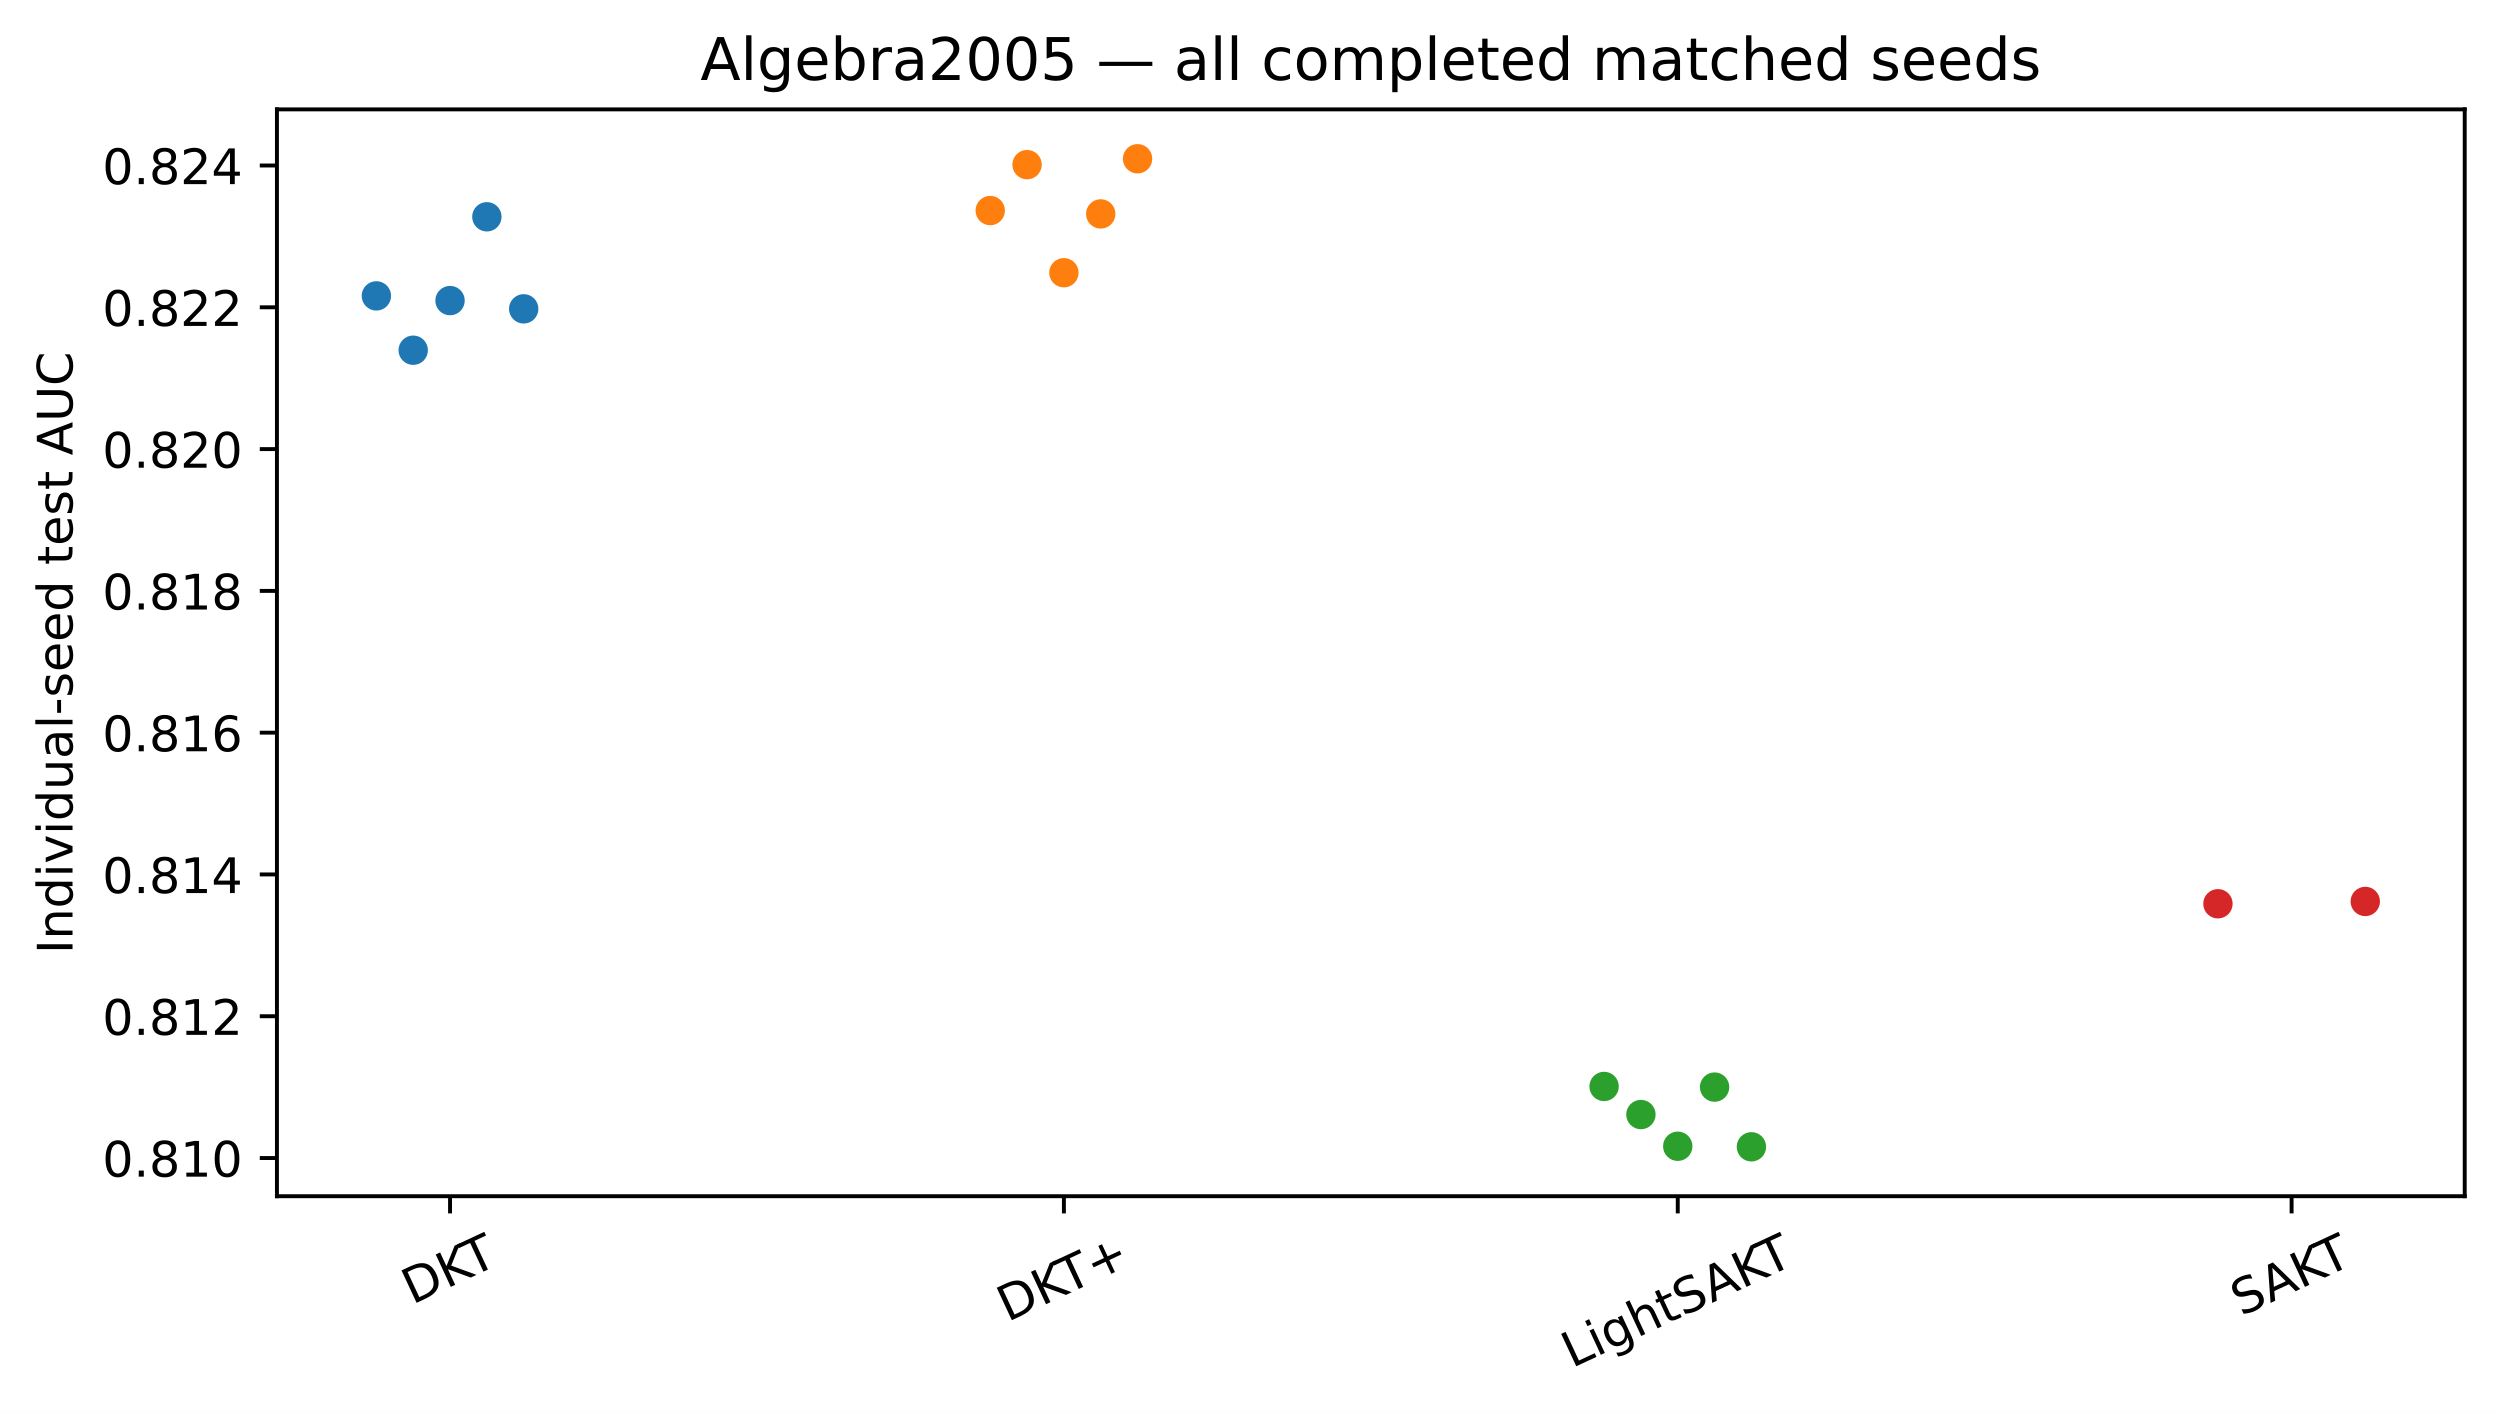
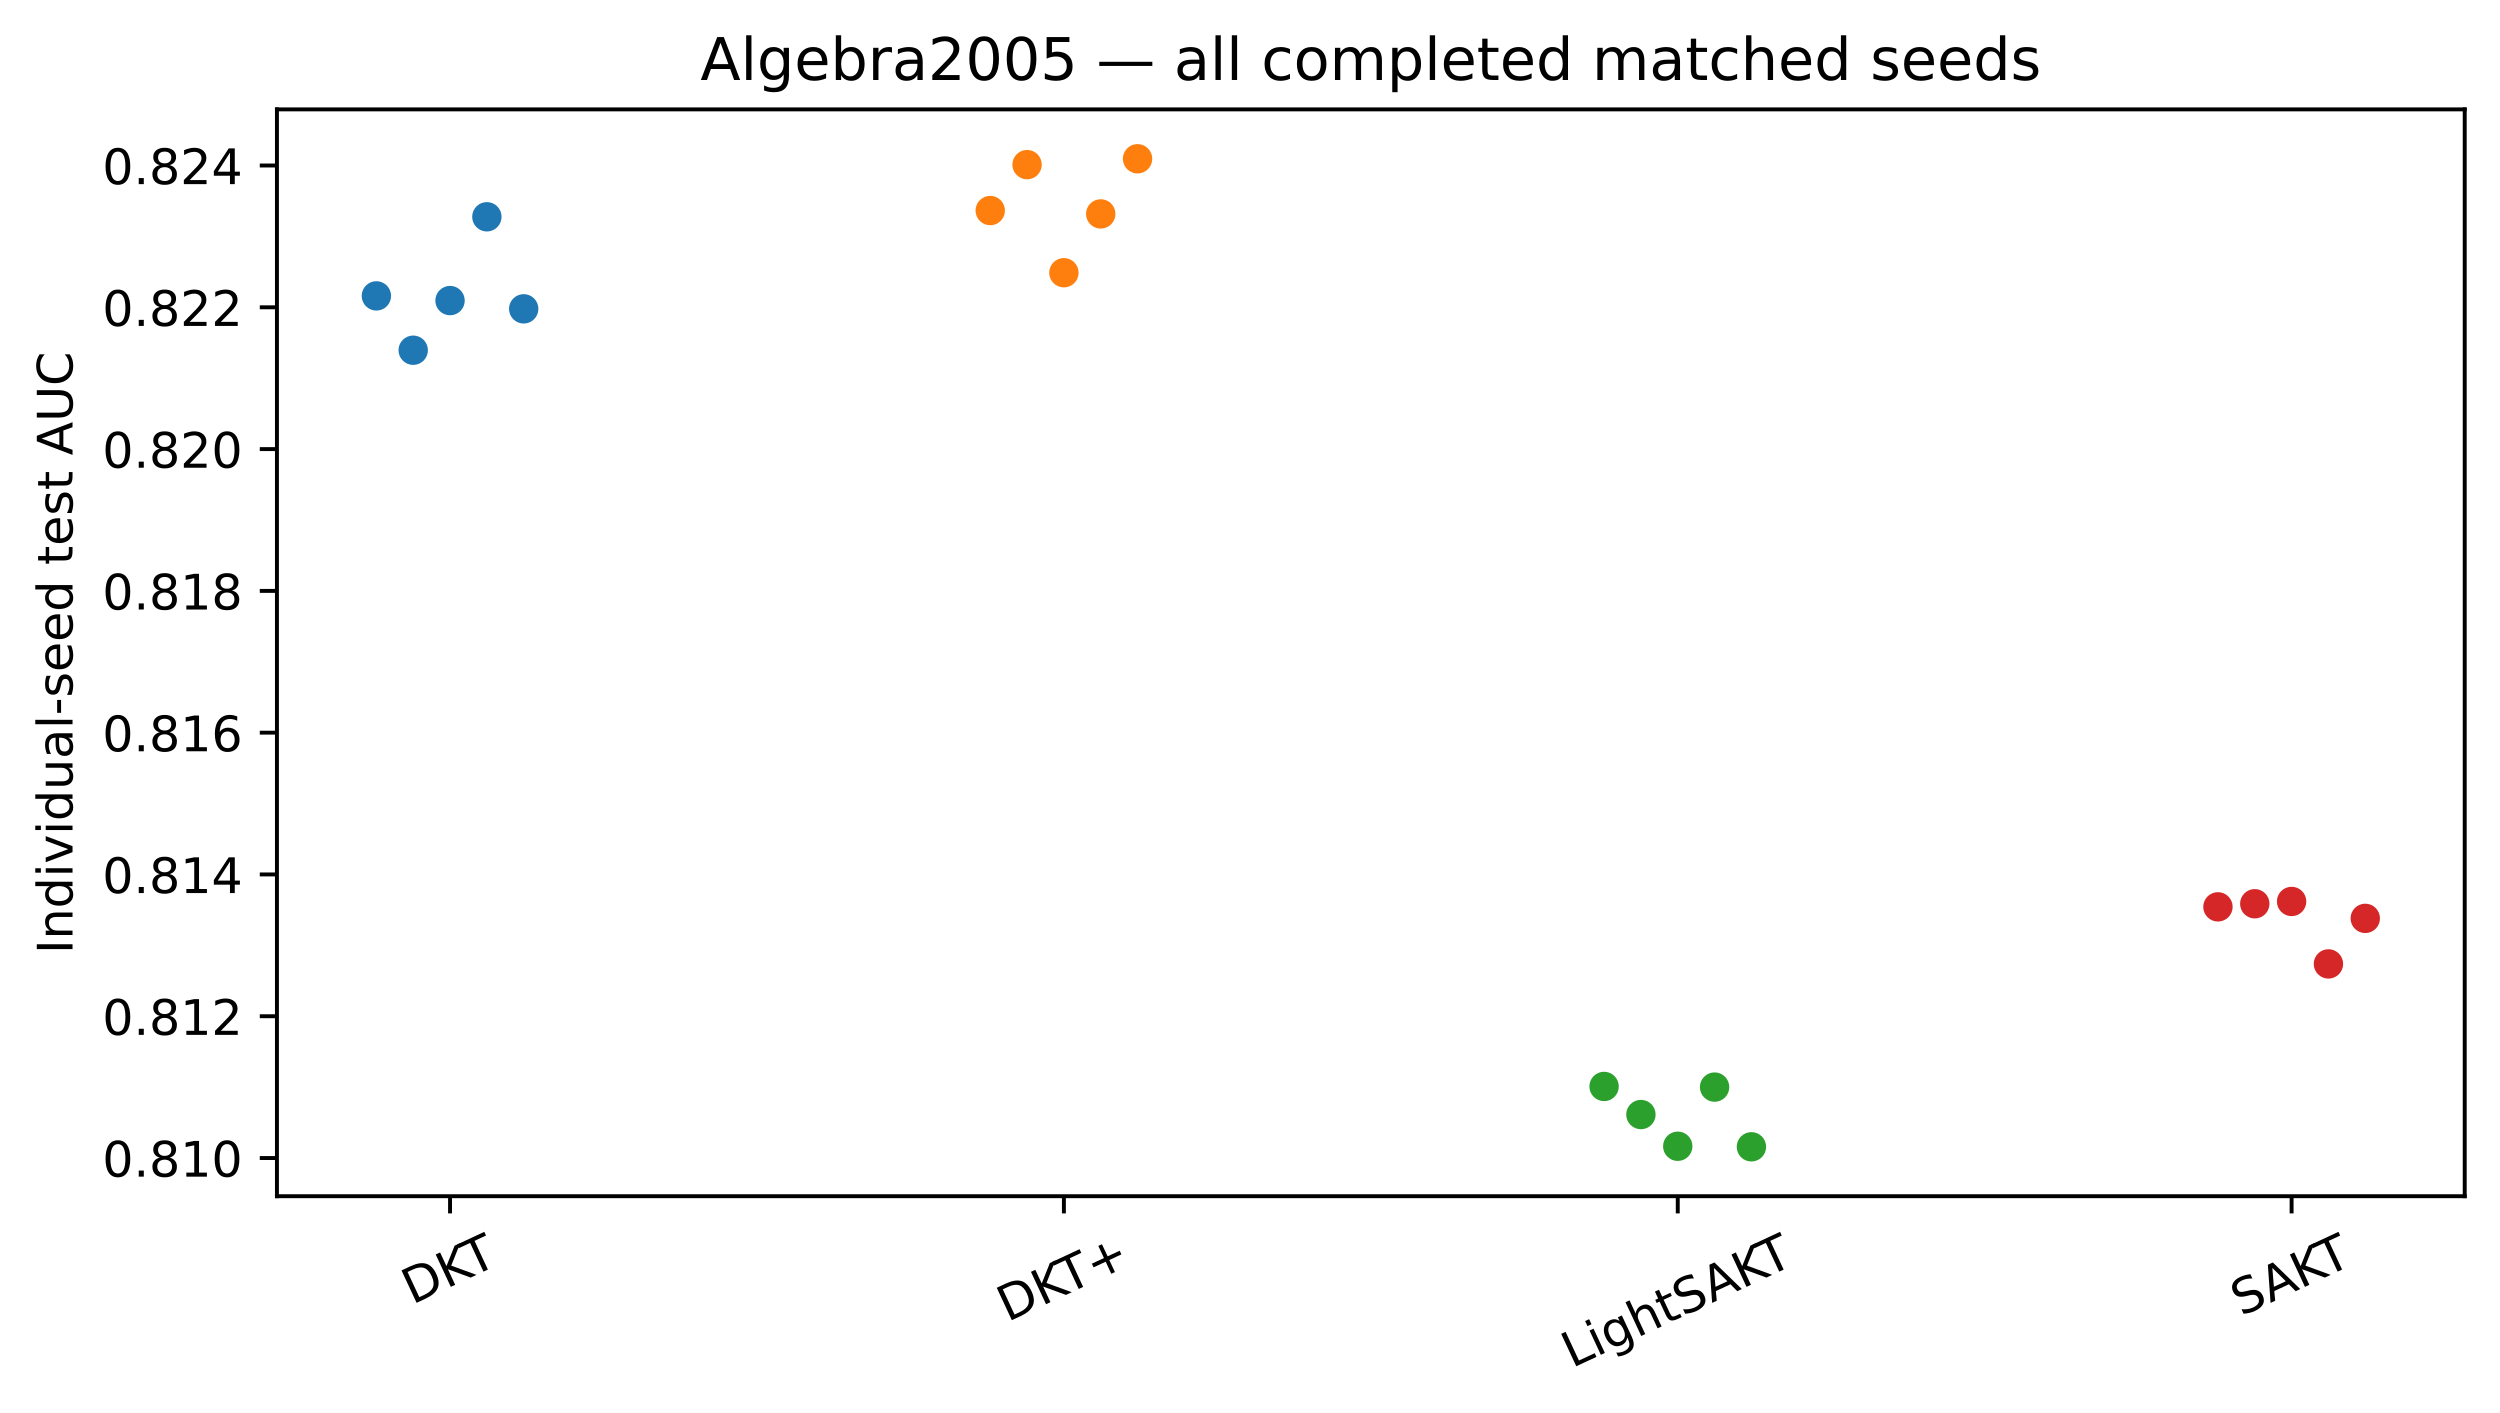
<svg xmlns="http://www.w3.org/2000/svg" xmlns:xlink="http://www.w3.org/1999/xlink" width="510.106pt" height="288.275pt" viewBox="0 0 510.106 288.275" version="1.1">
  <defs>
    <style type="text/css">*{stroke-linejoin: round; stroke-linecap: butt}</style>
  </defs>
  <g id="figure_1">
    <g id="patch_1">
      <path d="M 0 288.275  L 510.106 288.275  L 510.106 0  L 0 0  z " style="fill: #ffffff" />
    </g>
    <g id="axes_1">
      <g id="patch_2">
        <path d="M 56.506 244.078  L 502.906 244.078  L 502.906 22.318  L 56.506 22.318  z " style="fill: #ffffff" />
      </g>
      <g id="PathCollection_1">
        <defs>
-           <path id="m34c032e72f" d="M 0 2.5  C 0.663 2.5 1.299 2.237 1.768 1.768  C 2.237 1.299 2.5 0.663 2.5 0  C 2.5 -0.663 2.237 -1.299 1.768 -1.768  C 1.299 -2.237 0.663 -2.5 0 -2.5  C -0.663 -2.5 -1.299 -2.237 -1.768 -1.768  C -2.237 -1.299 -2.5 -0.663 -2.5 0  C -2.5 0.663 -2.237 1.299 -1.768 1.768  C -1.299 2.237 -0.663 2.5 0 2.5  z " style="stroke: #1f77b4" />
+           <path id="md6fa65ac0e" d="M 0 2.5  C 0.663 2.5 1.299 2.237 1.768 1.768  C 2.237 1.299 2.5 0.663 2.5 0  C 2.5 -0.663 2.237 -1.299 1.768 -1.768  C 1.299 -2.237 0.663 -2.5 0 -2.5  C -0.663 -2.5 -1.299 -2.237 -1.768 -1.768  C -2.237 -1.299 -2.5 -0.663 -2.5 0  C -2.5 0.663 -2.237 1.299 -1.768 1.768  C -1.299 2.237 -0.663 2.5 0 2.5  z " style="stroke: #1f77b4" />
        </defs>
-         <g clip-path="url(#pa98a4586c9)">
-           <use xlink:href="#m34c032e72f" x="76.797" y="60.375" style="fill: #1f77b4; stroke: #1f77b4" />
-           <use xlink:href="#m34c032e72f" x="84.312" y="71.46" style="fill: #1f77b4; stroke: #1f77b4" />
-           <use xlink:href="#m34c032e72f" x="91.827" y="61.332" style="fill: #1f77b4; stroke: #1f77b4" />
-           <use xlink:href="#m34c032e72f" x="99.343" y="44.235" style="fill: #1f77b4; stroke: #1f77b4" />
-           <use xlink:href="#m34c032e72f" x="106.858" y="63.017" style="fill: #1f77b4; stroke: #1f77b4" />
+         <g clip-path="url(#p567d2ce80c)">
+           <use xlink:href="#md6fa65ac0e" x="76.797" y="60.375" style="fill: #1f77b4; stroke: #1f77b4" />
+           <use xlink:href="#md6fa65ac0e" x="84.312" y="71.46" style="fill: #1f77b4; stroke: #1f77b4" />
+           <use xlink:href="#md6fa65ac0e" x="91.827" y="61.332" style="fill: #1f77b4; stroke: #1f77b4" />
+           <use xlink:href="#md6fa65ac0e" x="99.343" y="44.235" style="fill: #1f77b4; stroke: #1f77b4" />
+           <use xlink:href="#md6fa65ac0e" x="106.858" y="63.017" style="fill: #1f77b4; stroke: #1f77b4" />
        </g>
      </g>
      <g id="PathCollection_2">
        <defs>
-           <path id="m399b9d3609" d="M 0 2.5  C 0.663 2.5 1.299 2.237 1.768 1.768  C 2.237 1.299 2.5 0.663 2.5 0  C 2.5 -0.663 2.237 -1.299 1.768 -1.768  C 1.299 -2.237 0.663 -2.5 0 -2.5  C -0.663 -2.5 -1.299 -2.237 -1.768 -1.768  C -2.237 -1.299 -2.5 -0.663 -2.5 0  C -2.5 0.663 -2.237 1.299 -1.768 1.768  C -1.299 2.237 -0.663 2.5 0 2.5  z " style="stroke: #ff7f0e" />
+           <path id="m426bc34696" d="M 0 2.5  C 0.663 2.5 1.299 2.237 1.768 1.768  C 2.237 1.299 2.5 0.663 2.5 0  C 2.5 -0.663 2.237 -1.299 1.768 -1.768  C 1.299 -2.237 0.663 -2.5 0 -2.5  C -0.663 -2.5 -1.299 -2.237 -1.768 -1.768  C -2.237 -1.299 -2.5 -0.663 -2.5 0  C -2.5 0.663 -2.237 1.299 -1.768 1.768  C -1.299 2.237 -0.663 2.5 0 2.5  z " style="stroke: #ff7f0e" />
        </defs>
-         <g clip-path="url(#pa98a4586c9)">
-           <use xlink:href="#m399b9d3609" x="202.05" y="42.962" style="fill: #ff7f0e; stroke: #ff7f0e" />
-           <use xlink:href="#m399b9d3609" x="209.565" y="33.592" style="fill: #ff7f0e; stroke: #ff7f0e" />
-           <use xlink:href="#m399b9d3609" x="217.08" y="55.647" style="fill: #ff7f0e; stroke: #ff7f0e" />
-           <use xlink:href="#m399b9d3609" x="224.595" y="43.647" style="fill: #ff7f0e; stroke: #ff7f0e" />
-           <use xlink:href="#m399b9d3609" x="232.11" y="32.398" style="fill: #ff7f0e; stroke: #ff7f0e" />
+         <g clip-path="url(#p567d2ce80c)">
+           <use xlink:href="#m426bc34696" x="202.05" y="42.962" style="fill: #ff7f0e; stroke: #ff7f0e" />
+           <use xlink:href="#m426bc34696" x="209.565" y="33.592" style="fill: #ff7f0e; stroke: #ff7f0e" />
+           <use xlink:href="#m426bc34696" x="217.08" y="55.647" style="fill: #ff7f0e; stroke: #ff7f0e" />
+           <use xlink:href="#m426bc34696" x="224.595" y="43.647" style="fill: #ff7f0e; stroke: #ff7f0e" />
+           <use xlink:href="#m426bc34696" x="232.11" y="32.398" style="fill: #ff7f0e; stroke: #ff7f0e" />
        </g>
      </g>
      <g id="PathCollection_3">
        <defs>
-           <path id="me9ef81d701" d="M 0 2.5  C 0.663 2.5 1.299 2.237 1.768 1.768  C 2.237 1.299 2.5 0.663 2.5 0  C 2.5 -0.663 2.237 -1.299 1.768 -1.768  C 1.299 -2.237 0.663 -2.5 0 -2.5  C -0.663 -2.5 -1.299 -2.237 -1.768 -1.768  C -2.237 -1.299 -2.5 -0.663 -2.5 0  C -2.5 0.663 -2.237 1.299 -1.768 1.768  C -1.299 2.237 -0.663 2.5 0 2.5  z " style="stroke: #2ca02c" />
+           <path id="m35fee0a501" d="M 0 2.5  C 0.663 2.5 1.299 2.237 1.768 1.768  C 2.237 1.299 2.5 0.663 2.5 0  C 2.5 -0.663 2.237 -1.299 1.768 -1.768  C 1.299 -2.237 0.663 -2.5 0 -2.5  C -0.663 -2.5 -1.299 -2.237 -1.768 -1.768  C -2.237 -1.299 -2.5 -0.663 -2.5 0  C -2.5 0.663 -2.237 1.299 -1.768 1.768  C -1.299 2.237 -0.663 2.5 0 2.5  z " style="stroke: #2ca02c" />
        </defs>
-         <g clip-path="url(#pa98a4586c9)">
-           <use xlink:href="#me9ef81d701" x="327.302" y="221.683" style="fill: #2ca02c; stroke: #2ca02c" />
-           <use xlink:href="#me9ef81d701" x="334.817" y="227.414" style="fill: #2ca02c; stroke: #2ca02c" />
-           <use xlink:href="#me9ef81d701" x="342.333" y="233.885" style="fill: #2ca02c; stroke: #2ca02c" />
-           <use xlink:href="#me9ef81d701" x="349.848" y="221.814" style="fill: #2ca02c; stroke: #2ca02c" />
-           <use xlink:href="#me9ef81d701" x="357.363" y="233.998" style="fill: #2ca02c; stroke: #2ca02c" />
+         <g clip-path="url(#p567d2ce80c)">
+           <use xlink:href="#m35fee0a501" x="327.302" y="221.683" style="fill: #2ca02c; stroke: #2ca02c" />
+           <use xlink:href="#m35fee0a501" x="334.817" y="227.414" style="fill: #2ca02c; stroke: #2ca02c" />
+           <use xlink:href="#m35fee0a501" x="342.333" y="233.885" style="fill: #2ca02c; stroke: #2ca02c" />
+           <use xlink:href="#m35fee0a501" x="349.848" y="221.814" style="fill: #2ca02c; stroke: #2ca02c" />
+           <use xlink:href="#m35fee0a501" x="357.363" y="233.998" style="fill: #2ca02c; stroke: #2ca02c" />
        </g>
      </g>
      <g id="PathCollection_4">
        <defs>
-           <path id="mb6296ef72a" d="M 0 2.5  C 0.663 2.5 1.299 2.237 1.768 1.768  C 2.237 1.299 2.5 0.663 2.5 0  C 2.5 -0.663 2.237 -1.299 1.768 -1.768  C 1.299 -2.237 0.663 -2.5 0 -2.5  C -0.663 -2.5 -1.299 -2.237 -1.768 -1.768  C -2.237 -1.299 -2.5 -0.663 -2.5 0  C -2.5 0.663 -2.237 1.299 -1.768 1.768  C -1.299 2.237 -0.663 2.5 0 2.5  z " style="stroke: #d62728" />
+           <path id="m5d1e0ce146" d="M 0 2.5  C 0.663 2.5 1.299 2.237 1.768 1.768  C 2.237 1.299 2.5 0.663 2.5 0  C 2.5 -0.663 2.237 -1.299 1.768 -1.768  C 1.299 -2.237 0.663 -2.5 0 -2.5  C -0.663 -2.5 -1.299 -2.237 -1.768 -1.768  C -2.237 -1.299 -2.5 -0.663 -2.5 0  C -2.5 0.663 -2.237 1.299 -1.768 1.768  C -1.299 2.237 -0.663 2.5 0 2.5  z " style="stroke: #d62728" />
        </defs>
-         <g clip-path="url(#pa98a4586c9)">
-           <use xlink:href="#mb6296ef72a" x="452.555" y="184.405" style="fill: #d62728; stroke: #d62728" />
-           <use xlink:href="#mb6296ef72a" x="482.615" y="183.935" style="fill: #d62728; stroke: #d62728" />
+         <g clip-path="url(#p567d2ce80c)">
+           <use xlink:href="#m5d1e0ce146" x="452.555" y="185.037" style="fill: #d62728; stroke: #d62728" />
+           <use xlink:href="#m5d1e0ce146" x="460.07" y="184.405" style="fill: #d62728; stroke: #d62728" />
+           <use xlink:href="#m5d1e0ce146" x="467.585" y="183.935" style="fill: #d62728; stroke: #d62728" />
+           <use xlink:href="#m5d1e0ce146" x="475.1" y="196.679" style="fill: #d62728; stroke: #d62728" />
+           <use xlink:href="#m5d1e0ce146" x="482.615" y="187.387" style="fill: #d62728; stroke: #d62728" />
        </g>
      </g>
      <g id="matplotlib.axis_1">
        <g id="xtick_1">
          <g id="line2d_1">
            <defs>
-               <path id="m11ee3480b4" d="M 0 0  L 0 3.5  " style="stroke: #000000; stroke-width: 0.8" />
+               <path id="m3669aa41d5" d="M 0 0  L 0 3.5  " style="stroke: #000000; stroke-width: 0.8" />
            </defs>
            <g>
-               <use xlink:href="#m11ee3480b4" x="91.827" y="244.078" style="stroke: #000000; stroke-width: 0.8" />
+               <use xlink:href="#m3669aa41d5" x="91.827" y="244.078" style="stroke: #000000; stroke-width: 0.8" />
            </g>
          </g>
          <g id="text_1">
            <g transform="translate(84.11606 266.244) rotate(-25) scale(0.1 -0.1)">
              <defs>
                <path id="DejaVuSans-44" d="M 1259 4147  L 1259 519  L 2022 519  Q 2988 519 3436 956  Q 3884 1394 3884 2338  Q 3884 3275 3436 3711  Q 2988 4147 2022 4147  L 1259 4147  z M 628 4666  L 1925 4666  Q 3281 4666 3915 4102  Q 4550 3538 4550 2338  Q 4550 1131 3912 565  Q 3275 0 1925 0  L 628 0  L 628 4666  z " transform="scale(0.015625)" />
                <path id="DejaVuSans-4b" d="M 628 4666  L 1259 4666  L 1259 2694  L 3353 4666  L 4166 4666  L 1850 2491  L 4331 0  L 3500 0  L 1259 2247  L 1259 0  L 628 0  L 628 4666  z " transform="scale(0.015625)" />
                <path id="DejaVuSans-54" d="M -19 4666  L 3928 4666  L 3928 4134  L 2272 4134  L 2272 0  L 1638 0  L 1638 4134  L -19 4134  L -19 4666  z " transform="scale(0.015625)" />
              </defs>
              <use xlink:href="#DejaVuSans-44" />
              <use xlink:href="#DejaVuSans-4b" x="77.002" />
              <use xlink:href="#DejaVuSans-54" x="134.828" />
            </g>
          </g>
        </g>
        <g id="xtick_2">
          <g id="line2d_2">
            <g>
-               <use xlink:href="#m11ee3480b4" x="217.08" y="244.078" style="stroke: #000000; stroke-width: 0.8" />
+               <use xlink:href="#m3669aa41d5" x="217.08" y="244.078" style="stroke: #000000; stroke-width: 0.8" />
            </g>
          </g>
          <g id="text_2">
            <g transform="translate(205.5713 269.7854) rotate(-25) scale(0.1 -0.1)">
              <defs>
                <path id="DejaVuSans-2b" d="M 2944 4013  L 2944 2272  L 4684 2272  L 4684 1741  L 2944 1741  L 2944 0  L 2419 0  L 2419 1741  L 678 1741  L 678 2272  L 2419 2272  L 2419 4013  L 2944 4013  z " transform="scale(0.015625)" />
              </defs>
              <use xlink:href="#DejaVuSans-44" />
              <use xlink:href="#DejaVuSans-4b" x="77.002" />
              <use xlink:href="#DejaVuSans-54" x="134.828" />
              <use xlink:href="#DejaVuSans-2b" x="195.912" />
            </g>
          </g>
        </g>
        <g id="xtick_3">
          <g id="line2d_3">
            <g>
-               <use xlink:href="#m11ee3480b4" x="342.333" y="244.078" style="stroke: #000000; stroke-width: 0.8" />
+               <use xlink:href="#m3669aa41d5" x="342.333" y="244.078" style="stroke: #000000; stroke-width: 0.8" />
            </g>
          </g>
          <g id="text_3">
            <g transform="translate(320.7397 279.19) rotate(-25) scale(0.1 -0.1)">
              <defs>
                <path id="DejaVuSans-4c" d="M 628 4666  L 1259 4666  L 1259 531  L 3531 531  L 3531 0  L 628 0  L 628 4666  z " transform="scale(0.015625)" />
                <path id="DejaVuSans-69" d="M 603 3500  L 1178 3500  L 1178 0  L 603 0  L 603 3500  z M 603 4863  L 1178 4863  L 1178 4134  L 603 4134  L 603 4863  z " transform="scale(0.015625)" />
                <path id="DejaVuSans-67" d="M 2906 1791  Q 2906 2416 2648 2759  Q 2391 3103 1925 3103  Q 1463 3103 1205 2759  Q 947 2416 947 1791  Q 947 1169 1205 825  Q 1463 481 1925 481  Q 2391 481 2648 825  Q 2906 1169 2906 1791  z M 3481 434  Q 3481 -459 3084 -895  Q 2688 -1331 1869 -1331  Q 1566 -1331 1297 -1286  Q 1028 -1241 775 -1147  L 775 -588  Q 1028 -725 1275 -790  Q 1522 -856 1778 -856  Q 2344 -856 2625 -561  Q 2906 -266 2906 331  L 2906 616  Q 2728 306 2450 153  Q 2172 0 1784 0  Q 1141 0 747 490  Q 353 981 353 1791  Q 353 2603 747 3093  Q 1141 3584 1784 3584  Q 2172 3584 2450 3431  Q 2728 3278 2906 2969  L 2906 3500  L 3481 3500  L 3481 434  z " transform="scale(0.015625)" />
                <path id="DejaVuSans-68" d="M 3513 2113  L 3513 0  L 2938 0  L 2938 2094  Q 2938 2591 2744 2837  Q 2550 3084 2163 3084  Q 1697 3084 1428 2787  Q 1159 2491 1159 1978  L 1159 0  L 581 0  L 581 4863  L 1159 4863  L 1159 2956  Q 1366 3272 1645 3428  Q 1925 3584 2291 3584  Q 2894 3584 3203 3211  Q 3513 2838 3513 2113  z " transform="scale(0.015625)" />
                <path id="DejaVuSans-74" d="M 1172 4494  L 1172 3500  L 2356 3500  L 2356 3053  L 1172 3053  L 1172 1153  Q 1172 725 1289 603  Q 1406 481 1766 481  L 2356 481  L 2356 0  L 1766 0  Q 1100 0 847 248  Q 594 497 594 1153  L 594 3053  L 172 3053  L 172 3500  L 594 3500  L 594 4494  L 1172 4494  z " transform="scale(0.015625)" />
                <path id="DejaVuSans-53" d="M 3425 4513  L 3425 3897  Q 3066 4069 2747 4153  Q 2428 4238 2131 4238  Q 1616 4238 1336 4038  Q 1056 3838 1056 3469  Q 1056 3159 1242 3001  Q 1428 2844 1947 2747  L 2328 2669  Q 3034 2534 3370 2195  Q 3706 1856 3706 1288  Q 3706 609 3251 259  Q 2797 -91 1919 -91  Q 1588 -91 1214 -16  Q 841 59 441 206  L 441 856  Q 825 641 1194 531  Q 1563 422 1919 422  Q 2459 422 2753 634  Q 3047 847 3047 1241  Q 3047 1584 2836 1778  Q 2625 1972 2144 2069  L 1759 2144  Q 1053 2284 737 2584  Q 422 2884 422 3419  Q 422 4038 858 4394  Q 1294 4750 2059 4750  Q 2388 4750 2728 4690  Q 3069 4631 3425 4513  z " transform="scale(0.015625)" />
                <path id="DejaVuSans-41" d="M 2188 4044  L 1331 1722  L 3047 1722  L 2188 4044  z M 1831 4666  L 2547 4666  L 4325 0  L 3669 0  L 3244 1197  L 1141 1197  L 716 0  L 50 0  L 1831 4666  z " transform="scale(0.015625)" />
              </defs>
              <use xlink:href="#DejaVuSans-4c" />
              <use xlink:href="#DejaVuSans-69" x="55.713" />
              <use xlink:href="#DejaVuSans-67" x="83.496" />
              <use xlink:href="#DejaVuSans-68" x="146.973" />
              <use xlink:href="#DejaVuSans-74" x="210.352" />
              <use xlink:href="#DejaVuSans-53" x="249.561" />
              <use xlink:href="#DejaVuSans-41" x="314.912" />
              <use xlink:href="#DejaVuSans-4b" x="383.32" />
              <use xlink:href="#DejaVuSans-54" x="441.146" />
            </g>
          </g>
        </g>
        <g id="xtick_4">
          <g id="line2d_4">
            <g>
-               <use xlink:href="#m11ee3480b4" x="467.585" y="244.078" style="stroke: #000000; stroke-width: 0.8" />
+               <use xlink:href="#m3669aa41d5" x="467.585" y="244.078" style="stroke: #000000; stroke-width: 0.8" />
            </g>
          </g>
          <g id="text_4">
            <g transform="translate(457.3013 268.643) rotate(-25) scale(0.1 -0.1)">
              <use xlink:href="#DejaVuSans-53" />
              <use xlink:href="#DejaVuSans-41" x="65.352" />
              <use xlink:href="#DejaVuSans-4b" x="133.76" />
              <use xlink:href="#DejaVuSans-54" x="191.586" />
            </g>
          </g>
        </g>
      </g>
      <g id="matplotlib.axis_2">
        <g id="ytick_1">
          <g id="line2d_5">
            <defs>
-               <path id="mee58d97df0" d="M 0 0  L -3.5 0  " style="stroke: #000000; stroke-width: 0.8" />
+               <path id="m4f99e3c742" d="M 0 0  L -3.5 0  " style="stroke: #000000; stroke-width: 0.8" />
            </defs>
            <g>
-               <use xlink:href="#mee58d97df0" x="56.506" y="236.286" style="stroke: #000000; stroke-width: 0.8" />
+               <use xlink:href="#m4f99e3c742" x="56.506" y="236.286" style="stroke: #000000; stroke-width: 0.8" />
            </g>
          </g>
          <g id="text_5">
            <g transform="translate(20.87813 240.0853) scale(0.1 -0.1)">
              <defs>
                <path id="DejaVuSans-30" d="M 2034 4250  Q 1547 4250 1301 3770  Q 1056 3291 1056 2328  Q 1056 1369 1301 889  Q 1547 409 2034 409  Q 2525 409 2770 889  Q 3016 1369 3016 2328  Q 3016 3291 2770 3770  Q 2525 4250 2034 4250  z M 2034 4750  Q 2819 4750 3233 4129  Q 3647 3509 3647 2328  Q 3647 1150 3233 529  Q 2819 -91 2034 -91  Q 1250 -91 836 529  Q 422 1150 422 2328  Q 422 3509 836 4129  Q 1250 4750 2034 4750  z " transform="scale(0.015625)" />
                <path id="DejaVuSans-2e" d="M 684 794  L 1344 794  L 1344 0  L 684 0  L 684 794  z " transform="scale(0.015625)" />
                <path id="DejaVuSans-38" d="M 2034 2216  Q 1584 2216 1326 1975  Q 1069 1734 1069 1313  Q 1069 891 1326 650  Q 1584 409 2034 409  Q 2484 409 2743 651  Q 3003 894 3003 1313  Q 3003 1734 2745 1975  Q 2488 2216 2034 2216  z M 1403 2484  Q 997 2584 770 2862  Q 544 3141 544 3541  Q 544 4100 942 4425  Q 1341 4750 2034 4750  Q 2731 4750 3128 4425  Q 3525 4100 3525 3541  Q 3525 3141 3298 2862  Q 3072 2584 2669 2484  Q 3125 2378 3379 2068  Q 3634 1759 3634 1313  Q 3634 634 3220 271  Q 2806 -91 2034 -91  Q 1263 -91 848 271  Q 434 634 434 1313  Q 434 1759 690 2068  Q 947 2378 1403 2484  z M 1172 3481  Q 1172 3119 1398 2916  Q 1625 2713 2034 2713  Q 2441 2713 2670 2916  Q 2900 3119 2900 3481  Q 2900 3844 2670 4047  Q 2441 4250 2034 4250  Q 1625 4250 1398 4047  Q 1172 3844 1172 3481  z " transform="scale(0.015625)" />
                <path id="DejaVuSans-31" d="M 794 531  L 1825 531  L 1825 4091  L 703 3866  L 703 4441  L 1819 4666  L 2450 4666  L 2450 531  L 3481 531  L 3481 0  L 794 0  L 794 531  z " transform="scale(0.015625)" />
              </defs>
              <use xlink:href="#DejaVuSans-30" />
              <use xlink:href="#DejaVuSans-2e" x="63.623" />
              <use xlink:href="#DejaVuSans-38" x="95.41" />
              <use xlink:href="#DejaVuSans-31" x="159.033" />
              <use xlink:href="#DejaVuSans-30" x="222.656" />
            </g>
          </g>
        </g>
        <g id="ytick_2">
          <g id="line2d_6">
            <g>
-               <use xlink:href="#mee58d97df0" x="56.506" y="207.356" style="stroke: #000000; stroke-width: 0.8" />
+               <use xlink:href="#m4f99e3c742" x="56.506" y="207.356" style="stroke: #000000; stroke-width: 0.8" />
            </g>
          </g>
          <g id="text_6">
            <g transform="translate(20.87813 211.155) scale(0.1 -0.1)">
              <defs>
                <path id="DejaVuSans-32" d="M 1228 531  L 3431 531  L 3431 0  L 469 0  L 469 531  Q 828 903 1448 1529  Q 2069 2156 2228 2338  Q 2531 2678 2651 2914  Q 2772 3150 2772 3378  Q 2772 3750 2511 3984  Q 2250 4219 1831 4219  Q 1534 4219 1204 4116  Q 875 4013 500 3803  L 500 4441  Q 881 4594 1212 4672  Q 1544 4750 1819 4750  Q 2544 4750 2975 4387  Q 3406 4025 3406 3419  Q 3406 3131 3298 2873  Q 3191 2616 2906 2266  Q 2828 2175 2409 1742  Q 1991 1309 1228 531  z " transform="scale(0.015625)" />
              </defs>
              <use xlink:href="#DejaVuSans-30" />
              <use xlink:href="#DejaVuSans-2e" x="63.623" />
              <use xlink:href="#DejaVuSans-38" x="95.41" />
              <use xlink:href="#DejaVuSans-31" x="159.033" />
              <use xlink:href="#DejaVuSans-32" x="222.656" />
            </g>
          </g>
        </g>
        <g id="ytick_3">
          <g id="line2d_7">
            <g>
-               <use xlink:href="#mee58d97df0" x="56.506" y="178.425" style="stroke: #000000; stroke-width: 0.8" />
+               <use xlink:href="#m4f99e3c742" x="56.506" y="178.425" style="stroke: #000000; stroke-width: 0.8" />
            </g>
          </g>
          <g id="text_7">
            <g transform="translate(20.87813 182.2247) scale(0.1 -0.1)">
              <defs>
                <path id="DejaVuSans-34" d="M 2419 4116  L 825 1625  L 2419 1625  L 2419 4116  z M 2253 4666  L 3047 4666  L 3047 1625  L 3713 1625  L 3713 1100  L 3047 1100  L 3047 0  L 2419 0  L 2419 1100  L 313 1100  L 313 1709  L 2253 4666  z " transform="scale(0.015625)" />
              </defs>
              <use xlink:href="#DejaVuSans-30" />
              <use xlink:href="#DejaVuSans-2e" x="63.623" />
              <use xlink:href="#DejaVuSans-38" x="95.41" />
              <use xlink:href="#DejaVuSans-31" x="159.033" />
              <use xlink:href="#DejaVuSans-34" x="222.656" />
            </g>
          </g>
        </g>
        <g id="ytick_4">
          <g id="line2d_8">
            <g>
-               <use xlink:href="#mee58d97df0" x="56.506" y="149.495" style="stroke: #000000; stroke-width: 0.8" />
+               <use xlink:href="#m4f99e3c742" x="56.506" y="149.495" style="stroke: #000000; stroke-width: 0.8" />
            </g>
          </g>
          <g id="text_8">
            <g transform="translate(20.87813 153.2944) scale(0.1 -0.1)">
              <defs>
                <path id="DejaVuSans-36" d="M 2113 2584  Q 1688 2584 1439 2293  Q 1191 2003 1191 1497  Q 1191 994 1439 701  Q 1688 409 2113 409  Q 2538 409 2786 701  Q 3034 994 3034 1497  Q 3034 2003 2786 2293  Q 2538 2584 2113 2584  z M 3366 4563  L 3366 3988  Q 3128 4100 2886 4159  Q 2644 4219 2406 4219  Q 1781 4219 1451 3797  Q 1122 3375 1075 2522  Q 1259 2794 1537 2939  Q 1816 3084 2150 3084  Q 2853 3084 3261 2657  Q 3669 2231 3669 1497  Q 3669 778 3244 343  Q 2819 -91 2113 -91  Q 1303 -91 875 529  Q 447 1150 447 2328  Q 447 3434 972 4092  Q 1497 4750 2381 4750  Q 2619 4750 2861 4703  Q 3103 4656 3366 4563  z " transform="scale(0.015625)" />
              </defs>
              <use xlink:href="#DejaVuSans-30" />
              <use xlink:href="#DejaVuSans-2e" x="63.623" />
              <use xlink:href="#DejaVuSans-38" x="95.41" />
              <use xlink:href="#DejaVuSans-31" x="159.033" />
              <use xlink:href="#DejaVuSans-36" x="222.656" />
            </g>
          </g>
        </g>
        <g id="ytick_5">
          <g id="line2d_9">
            <g>
-               <use xlink:href="#mee58d97df0" x="56.506" y="120.565" style="stroke: #000000; stroke-width: 0.8" />
+               <use xlink:href="#m4f99e3c742" x="56.506" y="120.565" style="stroke: #000000; stroke-width: 0.8" />
            </g>
          </g>
          <g id="text_9">
            <g transform="translate(20.87813 124.3641) scale(0.1 -0.1)">
              <use xlink:href="#DejaVuSans-30" />
              <use xlink:href="#DejaVuSans-2e" x="63.623" />
              <use xlink:href="#DejaVuSans-38" x="95.41" />
              <use xlink:href="#DejaVuSans-31" x="159.033" />
              <use xlink:href="#DejaVuSans-38" x="222.656" />
            </g>
          </g>
        </g>
        <g id="ytick_6">
          <g id="line2d_10">
            <g>
-               <use xlink:href="#mee58d97df0" x="56.506" y="91.635" style="stroke: #000000; stroke-width: 0.8" />
+               <use xlink:href="#m4f99e3c742" x="56.506" y="91.635" style="stroke: #000000; stroke-width: 0.8" />
            </g>
          </g>
          <g id="text_10">
            <g transform="translate(20.87813 95.43374) scale(0.1 -0.1)">
              <use xlink:href="#DejaVuSans-30" />
              <use xlink:href="#DejaVuSans-2e" x="63.623" />
              <use xlink:href="#DejaVuSans-38" x="95.41" />
              <use xlink:href="#DejaVuSans-32" x="159.033" />
              <use xlink:href="#DejaVuSans-30" x="222.656" />
            </g>
          </g>
        </g>
        <g id="ytick_7">
          <g id="line2d_11">
            <g>
-               <use xlink:href="#mee58d97df0" x="56.506" y="62.704" style="stroke: #000000; stroke-width: 0.8" />
+               <use xlink:href="#m4f99e3c742" x="56.506" y="62.704" style="stroke: #000000; stroke-width: 0.8" />
            </g>
          </g>
          <g id="text_11">
            <g transform="translate(20.87813 66.50342) scale(0.1 -0.1)">
              <use xlink:href="#DejaVuSans-30" />
              <use xlink:href="#DejaVuSans-2e" x="63.623" />
              <use xlink:href="#DejaVuSans-38" x="95.41" />
              <use xlink:href="#DejaVuSans-32" x="159.033" />
              <use xlink:href="#DejaVuSans-32" x="222.656" />
            </g>
          </g>
        </g>
        <g id="ytick_8">
          <g id="line2d_12">
            <g>
-               <use xlink:href="#mee58d97df0" x="56.506" y="33.774" style="stroke: #000000; stroke-width: 0.8" />
+               <use xlink:href="#m4f99e3c742" x="56.506" y="33.774" style="stroke: #000000; stroke-width: 0.8" />
            </g>
          </g>
          <g id="text_12">
            <g transform="translate(20.87813 37.5731) scale(0.1 -0.1)">
              <use xlink:href="#DejaVuSans-30" />
              <use xlink:href="#DejaVuSans-2e" x="63.623" />
              <use xlink:href="#DejaVuSans-38" x="95.41" />
              <use xlink:href="#DejaVuSans-32" x="159.033" />
              <use xlink:href="#DejaVuSans-34" x="222.656" />
            </g>
          </g>
        </g>
        <g id="text_13">
          <g transform="translate(14.79844 194.6364) rotate(-90) scale(0.1 -0.1)">
            <defs>
              <path id="DejaVuSans-49" d="M 628 4666  L 1259 4666  L 1259 0  L 628 0  L 628 4666  z " transform="scale(0.015625)" />
              <path id="DejaVuSans-6e" d="M 3513 2113  L 3513 0  L 2938 0  L 2938 2094  Q 2938 2591 2744 2837  Q 2550 3084 2163 3084  Q 1697 3084 1428 2787  Q 1159 2491 1159 1978  L 1159 0  L 581 0  L 581 3500  L 1159 3500  L 1159 2956  Q 1366 3272 1645 3428  Q 1925 3584 2291 3584  Q 2894 3584 3203 3211  Q 3513 2838 3513 2113  z " transform="scale(0.015625)" />
              <path id="DejaVuSans-64" d="M 2906 2969  L 2906 4863  L 3481 4863  L 3481 0  L 2906 0  L 2906 525  Q 2725 213 2448 61  Q 2172 -91 1784 -91  Q 1150 -91 751 415  Q 353 922 353 1747  Q 353 2572 751 3078  Q 1150 3584 1784 3584  Q 2172 3584 2448 3432  Q 2725 3281 2906 2969  z M 947 1747  Q 947 1113 1208 752  Q 1469 391 1925 391  Q 2381 391 2643 752  Q 2906 1113 2906 1747  Q 2906 2381 2643 2742  Q 2381 3103 1925 3103  Q 1469 3103 1208 2742  Q 947 2381 947 1747  z " transform="scale(0.015625)" />
              <path id="DejaVuSans-76" d="M 191 3500  L 800 3500  L 1894 563  L 2988 3500  L 3597 3500  L 2284 0  L 1503 0  L 191 3500  z " transform="scale(0.015625)" />
              <path id="DejaVuSans-75" d="M 544 1381  L 544 3500  L 1119 3500  L 1119 1403  Q 1119 906 1312 657  Q 1506 409 1894 409  Q 2359 409 2629 706  Q 2900 1003 2900 1516  L 2900 3500  L 3475 3500  L 3475 0  L 2900 0  L 2900 538  Q 2691 219 2414 64  Q 2138 -91 1772 -91  Q 1169 -91 856 284  Q 544 659 544 1381  z M 1991 3584  L 1991 3584  z " transform="scale(0.015625)" />
              <path id="DejaVuSans-61" d="M 2194 1759  Q 1497 1759 1228 1600  Q 959 1441 959 1056  Q 959 750 1161 570  Q 1363 391 1709 391  Q 2188 391 2477 730  Q 2766 1069 2766 1631  L 2766 1759  L 2194 1759  z M 3341 1997  L 3341 0  L 2766 0  L 2766 531  Q 2569 213 2275 61  Q 1981 -91 1556 -91  Q 1019 -91 701 211  Q 384 513 384 1019  Q 384 1609 779 1909  Q 1175 2209 1959 2209  L 2766 2209  L 2766 2266  Q 2766 2663 2505 2880  Q 2244 3097 1772 3097  Q 1472 3097 1187 3025  Q 903 2953 641 2809  L 641 3341  Q 956 3463 1253 3523  Q 1550 3584 1831 3584  Q 2591 3584 2966 3190  Q 3341 2797 3341 1997  z " transform="scale(0.015625)" />
              <path id="DejaVuSans-6c" d="M 603 4863  L 1178 4863  L 1178 0  L 603 0  L 603 4863  z " transform="scale(0.015625)" />
              <path id="DejaVuSans-2d" d="M 313 2009  L 1997 2009  L 1997 1497  L 313 1497  L 313 2009  z " transform="scale(0.015625)" />
              <path id="DejaVuSans-73" d="M 2834 3397  L 2834 2853  Q 2591 2978 2328 3040  Q 2066 3103 1784 3103  Q 1356 3103 1142 2972  Q 928 2841 928 2578  Q 928 2378 1081 2264  Q 1234 2150 1697 2047  L 1894 2003  Q 2506 1872 2764 1633  Q 3022 1394 3022 966  Q 3022 478 2636 193  Q 2250 -91 1575 -91  Q 1294 -91 989 -36  Q 684 19 347 128  L 347 722  Q 666 556 975 473  Q 1284 391 1588 391  Q 1994 391 2212 530  Q 2431 669 2431 922  Q 2431 1156 2273 1281  Q 2116 1406 1581 1522  L 1381 1569  Q 847 1681 609 1914  Q 372 2147 372 2553  Q 372 3047 722 3315  Q 1072 3584 1716 3584  Q 2034 3584 2315 3537  Q 2597 3491 2834 3397  z " transform="scale(0.015625)" />
              <path id="DejaVuSans-65" d="M 3597 1894  L 3597 1613  L 953 1613  Q 991 1019 1311 708  Q 1631 397 2203 397  Q 2534 397 2845 478  Q 3156 559 3463 722  L 3463 178  Q 3153 47 2828 -22  Q 2503 -91 2169 -91  Q 1331 -91 842 396  Q 353 884 353 1716  Q 353 2575 817 3079  Q 1281 3584 2069 3584  Q 2775 3584 3186 3129  Q 3597 2675 3597 1894  z M 3022 2063  Q 3016 2534 2758 2815  Q 2500 3097 2075 3097  Q 1594 3097 1305 2825  Q 1016 2553 972 2059  L 3022 2063  z " transform="scale(0.015625)" />
              <path id="DejaVuSans-20" transform="scale(0.015625)" />
              <path id="DejaVuSans-55" d="M 556 4666  L 1191 4666  L 1191 1831  Q 1191 1081 1462 751  Q 1734 422 2344 422  Q 2950 422 3222 751  Q 3494 1081 3494 1831  L 3494 4666  L 4128 4666  L 4128 1753  Q 4128 841 3676 375  Q 3225 -91 2344 -91  Q 1459 -91 1007 375  Q 556 841 556 1753  L 556 4666  z " transform="scale(0.015625)" />
              <path id="DejaVuSans-43" d="M 4122 4306  L 4122 3641  Q 3803 3938 3442 4084  Q 3081 4231 2675 4231  Q 1875 4231 1450 3742  Q 1025 3253 1025 2328  Q 1025 1406 1450 917  Q 1875 428 2675 428  Q 3081 428 3442 575  Q 3803 722 4122 1019  L 4122 359  Q 3791 134 3420 21  Q 3050 -91 2638 -91  Q 1578 -91 968 557  Q 359 1206 359 2328  Q 359 3453 968 4101  Q 1578 4750 2638 4750  Q 3056 4750 3426 4639  Q 3797 4528 4122 4306  z " transform="scale(0.015625)" />
            </defs>
            <use xlink:href="#DejaVuSans-49" />
            <use xlink:href="#DejaVuSans-6e" x="29.492" />
            <use xlink:href="#DejaVuSans-64" x="92.871" />
            <use xlink:href="#DejaVuSans-69" x="156.348" />
            <use xlink:href="#DejaVuSans-76" x="184.131" />
            <use xlink:href="#DejaVuSans-69" x="243.311" />
            <use xlink:href="#DejaVuSans-64" x="271.094" />
            <use xlink:href="#DejaVuSans-75" x="334.57" />
            <use xlink:href="#DejaVuSans-61" x="397.949" />
            <use xlink:href="#DejaVuSans-6c" x="459.229" />
            <use xlink:href="#DejaVuSans-2d" x="487.012" />
            <use xlink:href="#DejaVuSans-73" x="523.096" />
            <use xlink:href="#DejaVuSans-65" x="575.195" />
            <use xlink:href="#DejaVuSans-65" x="636.719" />
            <use xlink:href="#DejaVuSans-64" x="698.242" />
            <use xlink:href="#DejaVuSans-20" x="761.719" />
            <use xlink:href="#DejaVuSans-74" x="793.506" />
            <use xlink:href="#DejaVuSans-65" x="832.715" />
            <use xlink:href="#DejaVuSans-73" x="894.238" />
            <use xlink:href="#DejaVuSans-74" x="946.338" />
            <use xlink:href="#DejaVuSans-20" x="985.547" />
            <use xlink:href="#DejaVuSans-41" x="1017.334" />
            <use xlink:href="#DejaVuSans-55" x="1085.742" />
            <use xlink:href="#DejaVuSans-43" x="1158.936" />
          </g>
        </g>
      </g>
      <g id="patch_3">
        <path d="M 56.506 244.078  L 56.506 22.318  " style="fill: none; stroke: #000000; stroke-width: 0.8; stroke-linejoin: miter; stroke-linecap: square" />
      </g>
      <g id="patch_4">
        <path d="M 502.906 244.078  L 502.906 22.318  " style="fill: none; stroke: #000000; stroke-width: 0.8; stroke-linejoin: miter; stroke-linecap: square" />
      </g>
      <g id="patch_5">
        <path d="M 56.506 244.078  L 502.906 244.078  " style="fill: none; stroke: #000000; stroke-width: 0.8; stroke-linejoin: miter; stroke-linecap: square" />
      </g>
      <g id="patch_6">
        <path d="M 56.506 22.318  L 502.906 22.318  " style="fill: none; stroke: #000000; stroke-width: 0.8; stroke-linejoin: miter; stroke-linecap: square" />
      </g>
      <g id="text_14">
        <g transform="translate(142.9109 16.31812) scale(0.12 -0.12)">
          <defs>
            <path id="DejaVuSans-62" d="M 3116 1747  Q 3116 2381 2855 2742  Q 2594 3103 2138 3103  Q 1681 3103 1420 2742  Q 1159 2381 1159 1747  Q 1159 1113 1420 752  Q 1681 391 2138 391  Q 2594 391 2855 752  Q 3116 1113 3116 1747  z M 1159 2969  Q 1341 3281 1617 3432  Q 1894 3584 2278 3584  Q 2916 3584 3314 3078  Q 3713 2572 3713 1747  Q 3713 922 3314 415  Q 2916 -91 2278 -91  Q 1894 -91 1617 61  Q 1341 213 1159 525  L 1159 0  L 581 0  L 581 4863  L 1159 4863  L 1159 2969  z " transform="scale(0.015625)" />
            <path id="DejaVuSans-72" d="M 2631 2963  Q 2534 3019 2420 3045  Q 2306 3072 2169 3072  Q 1681 3072 1420 2755  Q 1159 2438 1159 1844  L 1159 0  L 581 0  L 581 3500  L 1159 3500  L 1159 2956  Q 1341 3275 1631 3429  Q 1922 3584 2338 3584  Q 2397 3584 2469 3576  Q 2541 3569 2628 3553  L 2631 2963  z " transform="scale(0.015625)" />
            <path id="DejaVuSans-35" d="M 691 4666  L 3169 4666  L 3169 4134  L 1269 4134  L 1269 2991  Q 1406 3038 1543 3061  Q 1681 3084 1819 3084  Q 2600 3084 3056 2656  Q 3513 2228 3513 1497  Q 3513 744 3044 326  Q 2575 -91 1722 -91  Q 1428 -91 1123 -41  Q 819 9 494 109  L 494 744  Q 775 591 1075 516  Q 1375 441 1709 441  Q 2250 441 2565 725  Q 2881 1009 2881 1497  Q 2881 1984 2565 2268  Q 2250 2553 1709 2553  Q 1456 2553 1204 2497  Q 953 2441 691 2322  L 691 4666  z " transform="scale(0.015625)" />
            <path id="DejaVuSans-2014" d="M 313 1978  L 6088 1978  L 6088 1528  L 313 1528  L 313 1978  z " transform="scale(0.015625)" />
            <path id="DejaVuSans-63" d="M 3122 3366  L 3122 2828  Q 2878 2963 2633 3030  Q 2388 3097 2138 3097  Q 1578 3097 1268 2742  Q 959 2388 959 1747  Q 959 1106 1268 751  Q 1578 397 2138 397  Q 2388 397 2633 464  Q 2878 531 3122 666  L 3122 134  Q 2881 22 2623 -34  Q 2366 -91 2075 -91  Q 1284 -91 818 406  Q 353 903 353 1747  Q 353 2603 823 3093  Q 1294 3584 2113 3584  Q 2378 3584 2631 3529  Q 2884 3475 3122 3366  z " transform="scale(0.015625)" />
            <path id="DejaVuSans-6f" d="M 1959 3097  Q 1497 3097 1228 2736  Q 959 2375 959 1747  Q 959 1119 1226 758  Q 1494 397 1959 397  Q 2419 397 2687 759  Q 2956 1122 2956 1747  Q 2956 2369 2687 2733  Q 2419 3097 1959 3097  z M 1959 3584  Q 2709 3584 3137 3096  Q 3566 2609 3566 1747  Q 3566 888 3137 398  Q 2709 -91 1959 -91  Q 1206 -91 779 398  Q 353 888 353 1747  Q 353 2609 779 3096  Q 1206 3584 1959 3584  z " transform="scale(0.015625)" />
            <path id="DejaVuSans-6d" d="M 3328 2828  Q 3544 3216 3844 3400  Q 4144 3584 4550 3584  Q 5097 3584 5394 3201  Q 5691 2819 5691 2113  L 5691 0  L 5113 0  L 5113 2094  Q 5113 2597 4934 2840  Q 4756 3084 4391 3084  Q 3944 3084 3684 2787  Q 3425 2491 3425 1978  L 3425 0  L 2847 0  L 2847 2094  Q 2847 2600 2669 2842  Q 2491 3084 2119 3084  Q 1678 3084 1418 2786  Q 1159 2488 1159 1978  L 1159 0  L 581 0  L 581 3500  L 1159 3500  L 1159 2956  Q 1356 3278 1631 3431  Q 1906 3584 2284 3584  Q 2666 3584 2933 3390  Q 3200 3197 3328 2828  z " transform="scale(0.015625)" />
            <path id="DejaVuSans-70" d="M 1159 525  L 1159 -1331  L 581 -1331  L 581 3500  L 1159 3500  L 1159 2969  Q 1341 3281 1617 3432  Q 1894 3584 2278 3584  Q 2916 3584 3314 3078  Q 3713 2572 3713 1747  Q 3713 922 3314 415  Q 2916 -91 2278 -91  Q 1894 -91 1617 61  Q 1341 213 1159 525  z M 3116 1747  Q 3116 2381 2855 2742  Q 2594 3103 2138 3103  Q 1681 3103 1420 2742  Q 1159 2381 1159 1747  Q 1159 1113 1420 752  Q 1681 391 2138 391  Q 2594 391 2855 752  Q 3116 1113 3116 1747  z " transform="scale(0.015625)" />
          </defs>
          <use xlink:href="#DejaVuSans-41" />
          <use xlink:href="#DejaVuSans-6c" x="68.408" />
          <use xlink:href="#DejaVuSans-67" x="96.191" />
          <use xlink:href="#DejaVuSans-65" x="159.668" />
          <use xlink:href="#DejaVuSans-62" x="221.191" />
          <use xlink:href="#DejaVuSans-72" x="284.668" />
          <use xlink:href="#DejaVuSans-61" x="325.781" />
          <use xlink:href="#DejaVuSans-32" x="387.061" />
          <use xlink:href="#DejaVuSans-30" x="450.684" />
          <use xlink:href="#DejaVuSans-30" x="514.307" />
          <use xlink:href="#DejaVuSans-35" x="577.93" />
          <use xlink:href="#DejaVuSans-20" x="641.553" />
          <use xlink:href="#DejaVuSans-2014" x="673.34" />
          <use xlink:href="#DejaVuSans-20" x="773.34" />
          <use xlink:href="#DejaVuSans-61" x="805.127" />
          <use xlink:href="#DejaVuSans-6c" x="866.406" />
          <use xlink:href="#DejaVuSans-6c" x="894.189" />
          <use xlink:href="#DejaVuSans-20" x="921.973" />
          <use xlink:href="#DejaVuSans-63" x="953.76" />
          <use xlink:href="#DejaVuSans-6f" x="1008.74" />
          <use xlink:href="#DejaVuSans-6d" x="1069.922" />
          <use xlink:href="#DejaVuSans-70" x="1167.334" />
          <use xlink:href="#DejaVuSans-6c" x="1230.811" />
          <use xlink:href="#DejaVuSans-65" x="1258.594" />
          <use xlink:href="#DejaVuSans-74" x="1320.117" />
          <use xlink:href="#DejaVuSans-65" x="1359.326" />
          <use xlink:href="#DejaVuSans-64" x="1420.85" />
          <use xlink:href="#DejaVuSans-20" x="1484.326" />
          <use xlink:href="#DejaVuSans-6d" x="1516.113" />
          <use xlink:href="#DejaVuSans-61" x="1613.525" />
          <use xlink:href="#DejaVuSans-74" x="1674.805" />
          <use xlink:href="#DejaVuSans-63" x="1714.014" />
          <use xlink:href="#DejaVuSans-68" x="1768.994" />
          <use xlink:href="#DejaVuSans-65" x="1832.373" />
          <use xlink:href="#DejaVuSans-64" x="1893.896" />
          <use xlink:href="#DejaVuSans-20" x="1957.373" />
          <use xlink:href="#DejaVuSans-73" x="1989.16" />
          <use xlink:href="#DejaVuSans-65" x="2041.26" />
          <use xlink:href="#DejaVuSans-65" x="2102.783" />
          <use xlink:href="#DejaVuSans-64" x="2164.307" />
          <use xlink:href="#DejaVuSans-73" x="2227.783" />
        </g>
      </g>
    </g>
  </g>
  <defs>
-     <clipPath id="pa98a4586c9">
+     <clipPath id="p567d2ce80c">
      <rect x="56.506" y="22.318" width="446.4" height="221.76" />
    </clipPath>
  </defs>
</svg>
